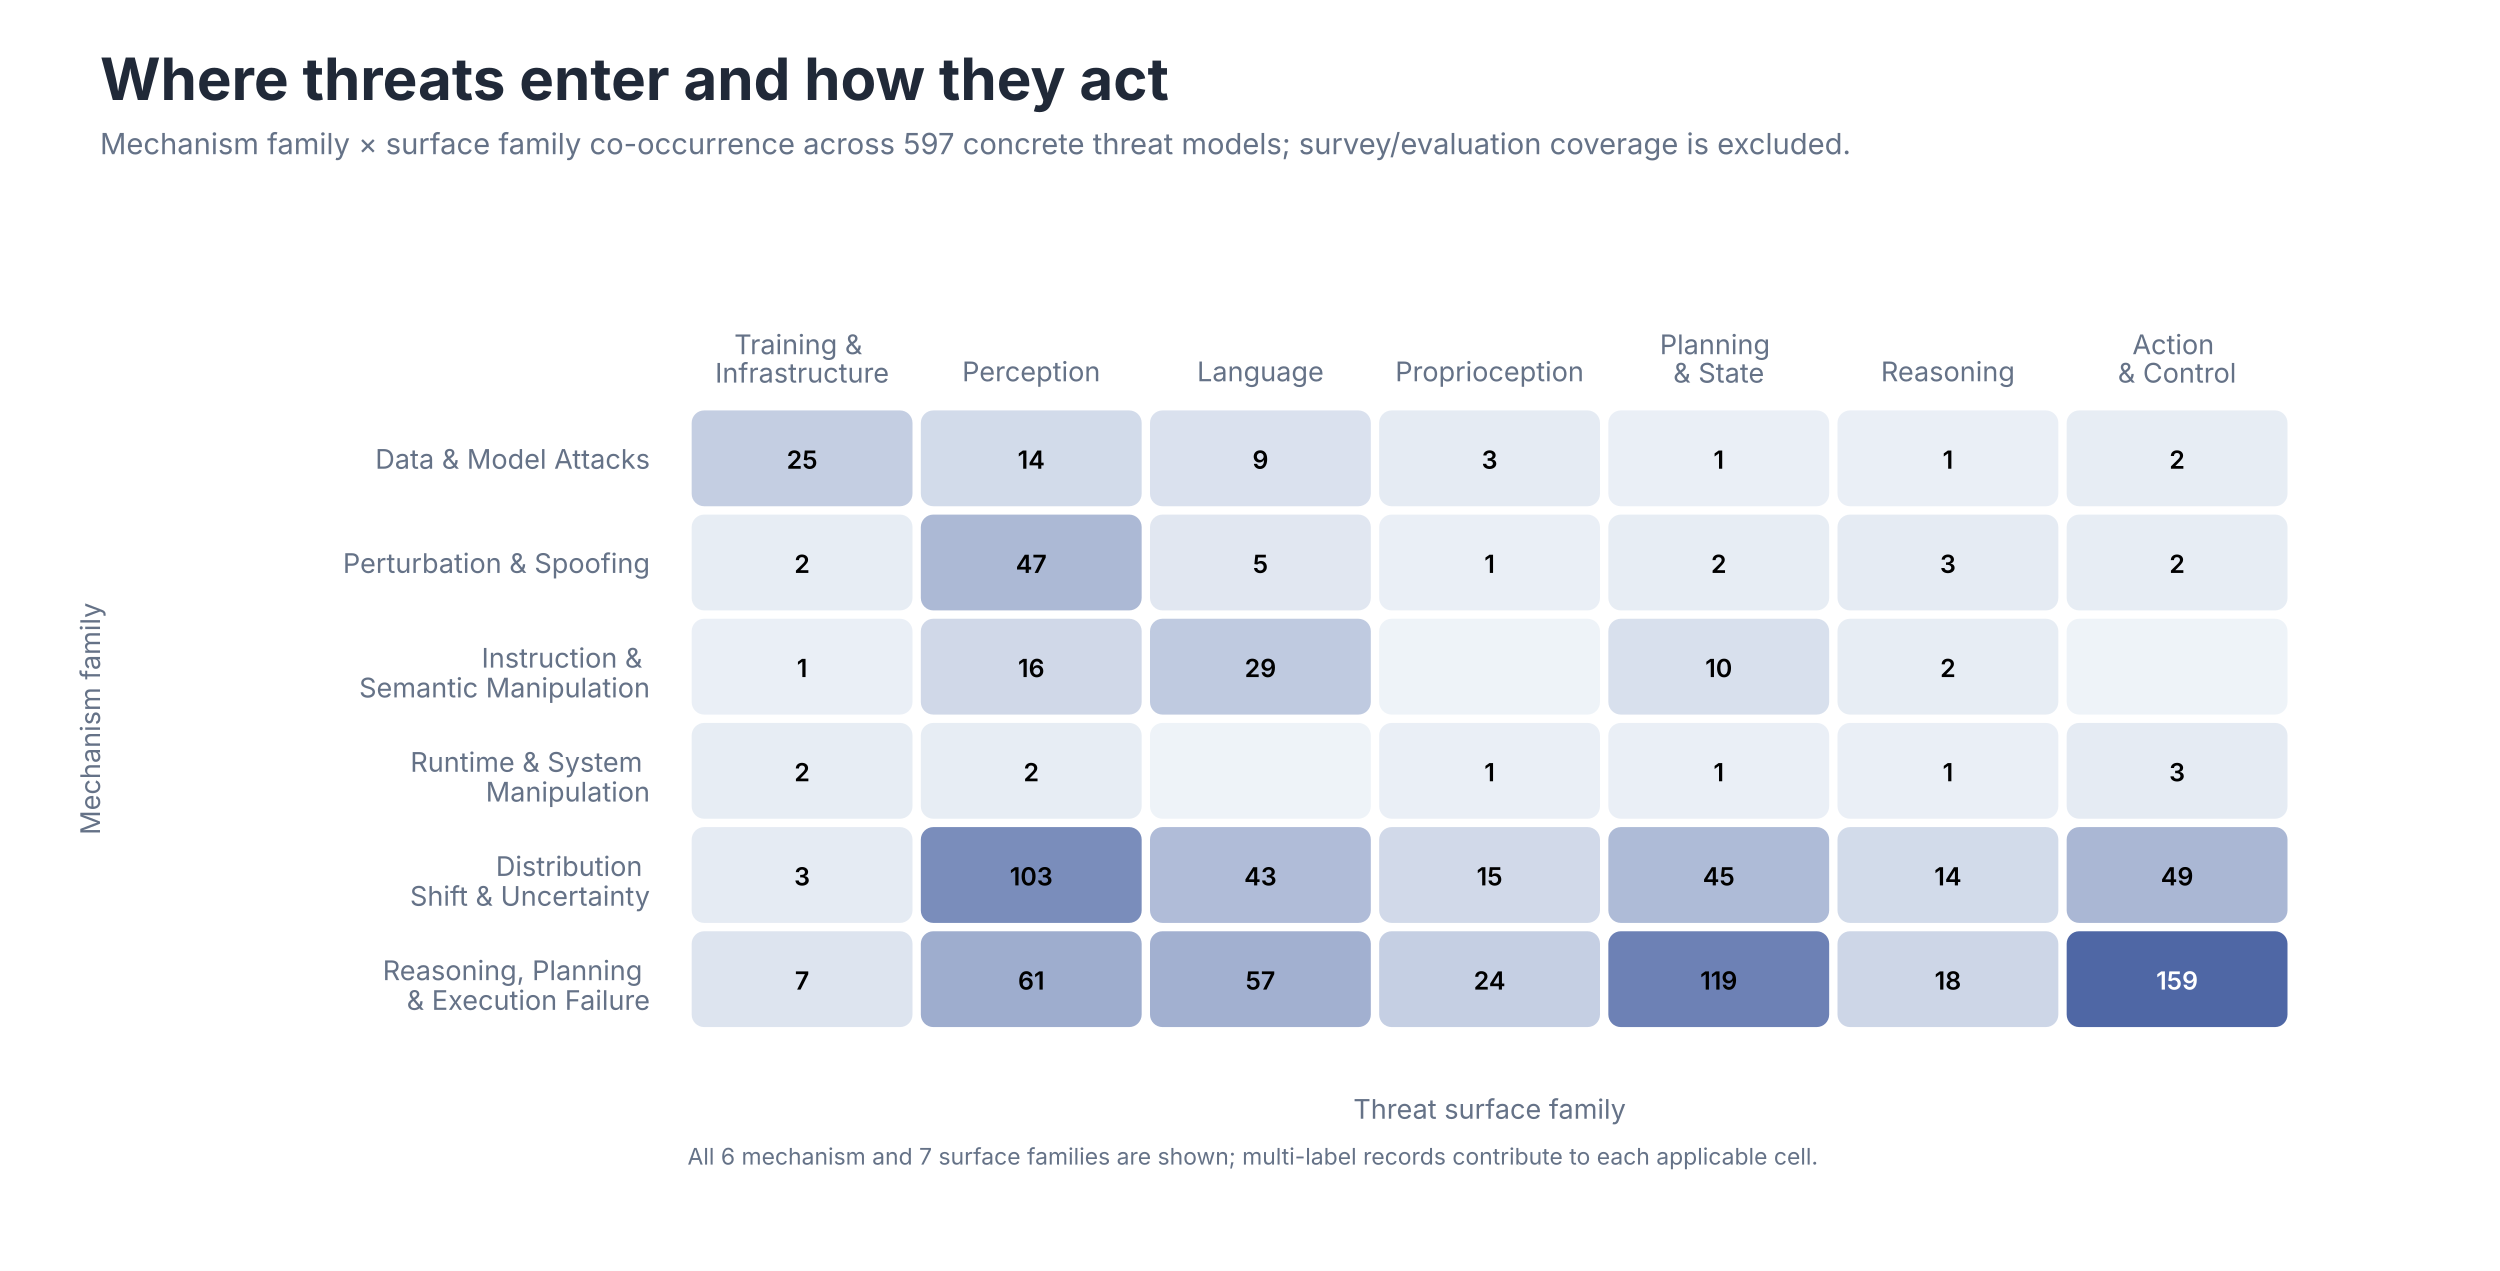
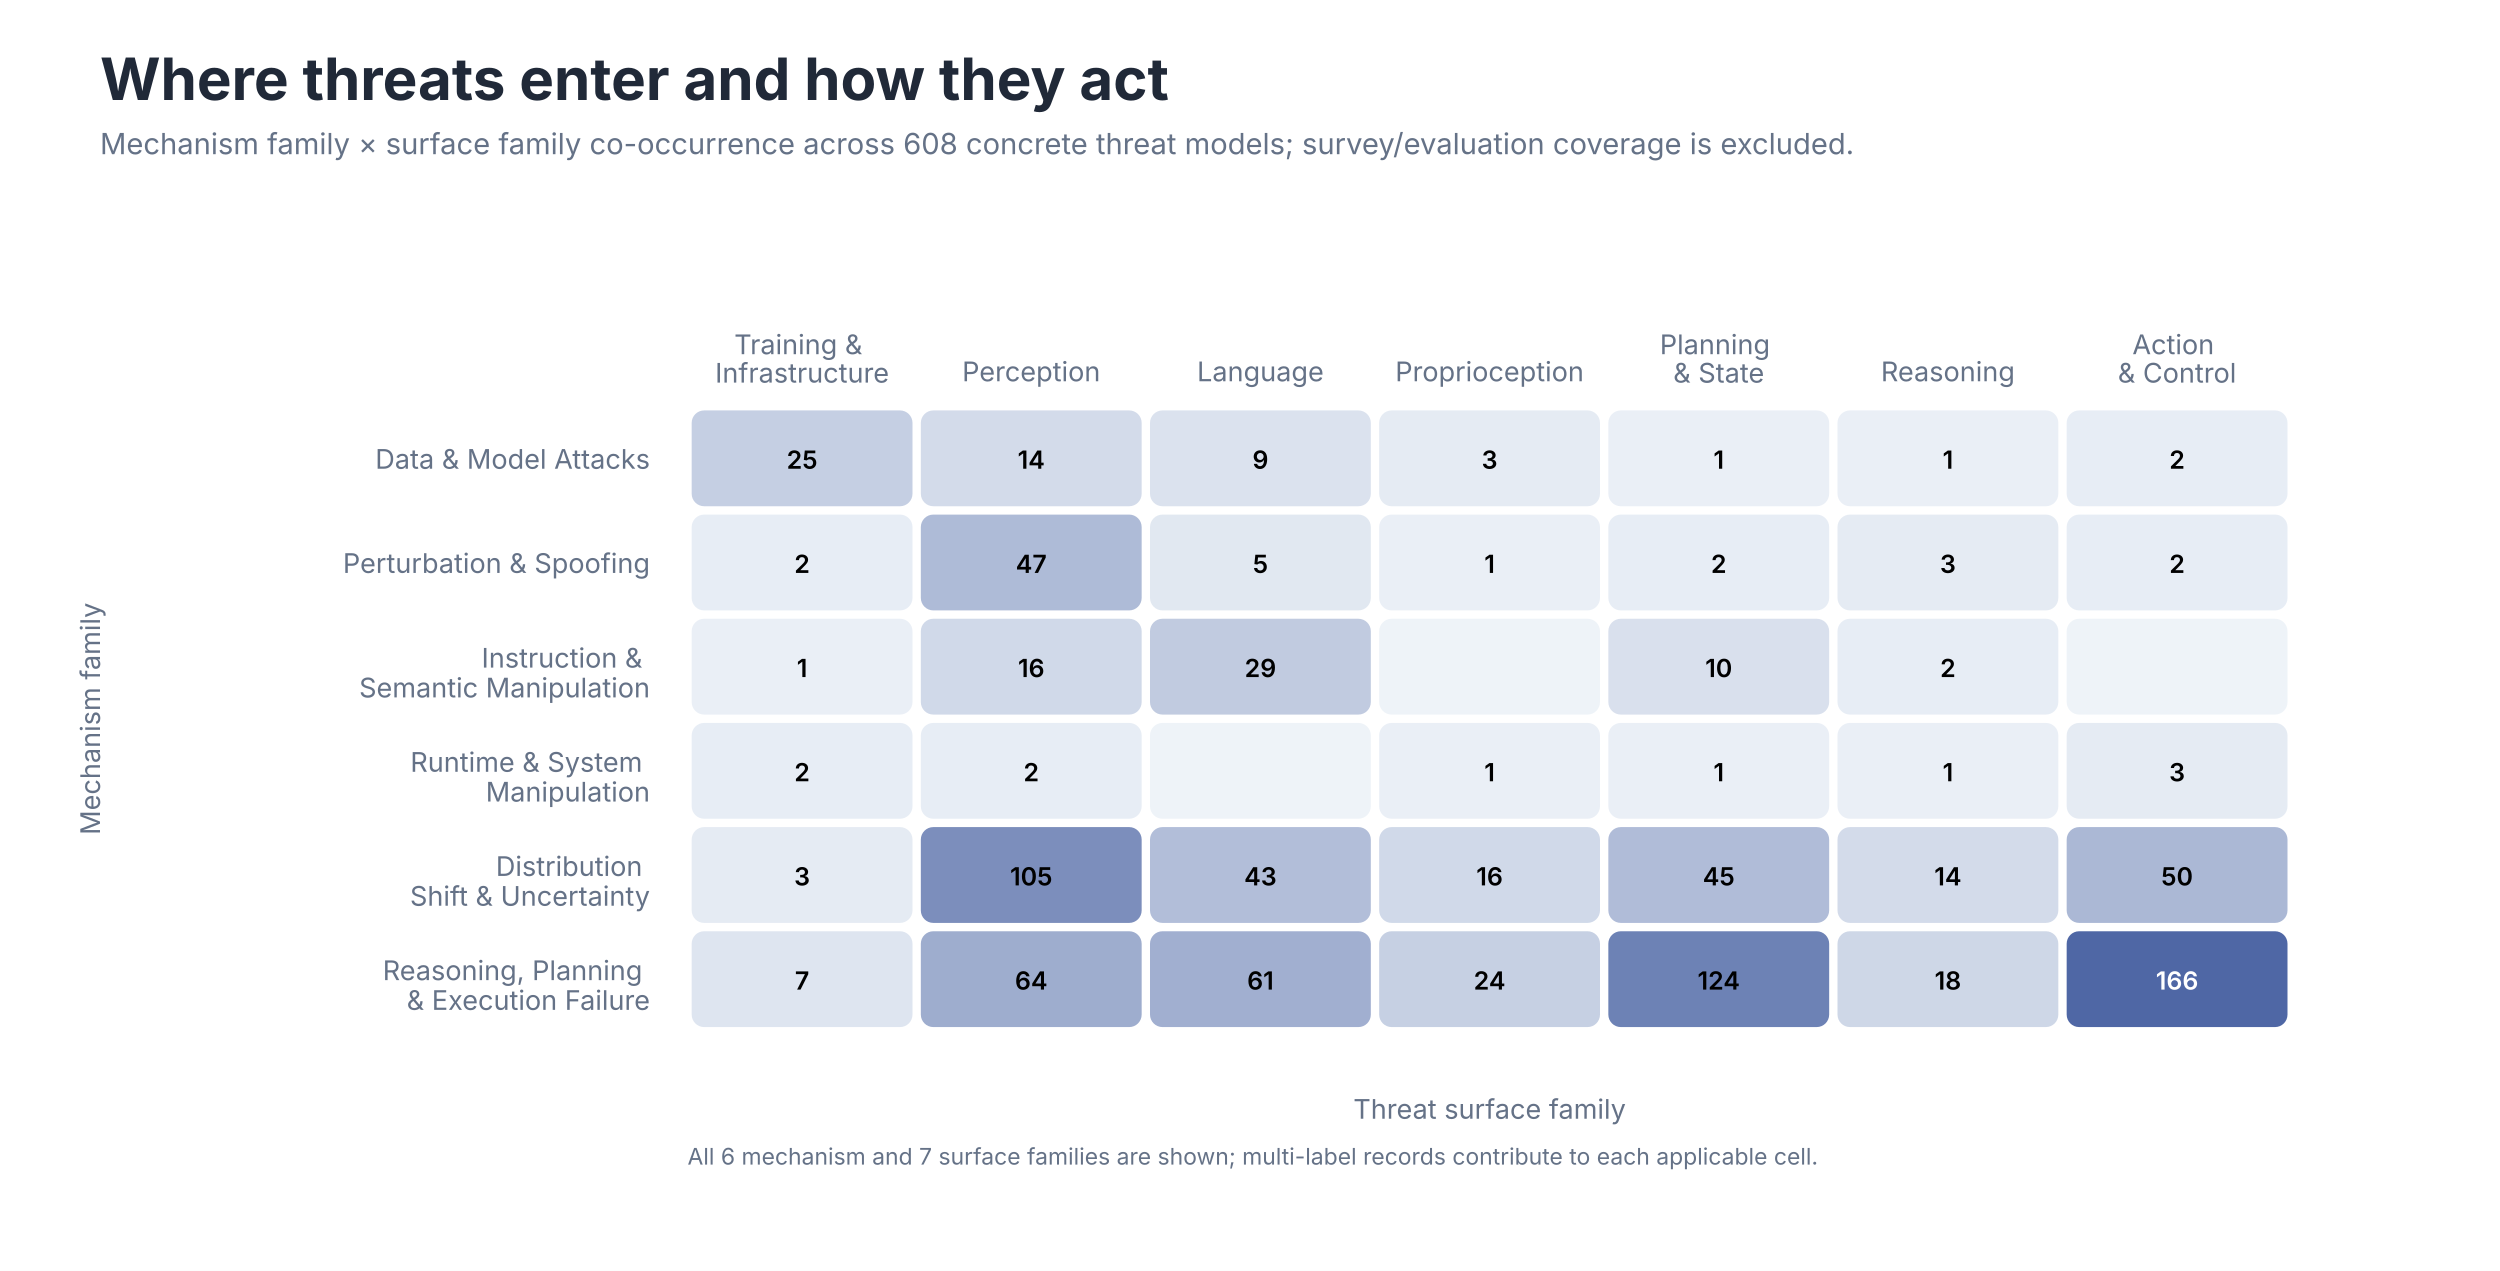
<svg xmlns="http://www.w3.org/2000/svg" role="img" aria-labelledby="title desc" viewBox="0 0 1200 610">
  <style>
text { font-family: -apple-system, BlinkMacSystemFont, 'Segoe UI', sans-serif; }
.title { font-size: 28px; font-weight: 650; fill: #202938; }
.subtitle { font-size: 14px; fill: #657287; }
.axis { font-size: 13px; fill: #657287; }
.label { font-size: 13px; fill: #202938; }
.small { font-size: 11px; fill: #657287; }
</style>
  <rect width="1200" height="610" fill="#FFFFFF" />
  <text class="title" x="48" y="48">Where threats enter and how they act</text>
-   <text class="subtitle" x="48" y="74">Mechanism family × surface family co-occurrence across 597 concrete threat models; survey/evaluation coverage is excluded.</text>
+   <text class="subtitle" x="48" y="74">Mechanism family × surface family co-occurrence across 608 concrete threat models; survey/evaluation coverage is excluded.</text>
  <text class="axis" text-anchor="middle" x="385.0" y="170.0">
    <tspan x="385.0" dy="0em">Training &amp;</tspan>
    <tspan x="385.0" dy="1.05em">Infrastructure</tspan>
  </text>
  <text class="axis" text-anchor="middle" x="495.0" y="183.0">
    <tspan x="495.0" dy="0em">Perception</tspan>
  </text>
  <text class="axis" text-anchor="middle" x="605.0" y="183.0">
    <tspan x="605.0" dy="0em">Language</tspan>
  </text>
  <text class="axis" text-anchor="middle" x="715.0" y="183.0">
    <tspan x="715.0" dy="0em">Proprioception</tspan>
  </text>
  <text class="axis" text-anchor="middle" x="825.0" y="170.0">
    <tspan x="825.0" dy="0em">Planning</tspan>
    <tspan x="825.0" dy="1.05em">&amp; State</tspan>
  </text>
  <text class="axis" text-anchor="middle" x="935.0" y="183.0">
    <tspan x="935.0" dy="0em">Reasoning</tspan>
  </text>
  <text class="axis" text-anchor="middle" x="1045.0" y="170.0">
    <tspan x="1045.0" dy="0em">Action</tspan>
    <tspan x="1045.0" dy="1.05em">&amp; Control</tspan>
  </text>
  <text class="axis" text-anchor="end" x="312.0" y="225.0">Data &amp; Model Attacks</text>
  <text class="axis" text-anchor="end" x="312.0" y="275.0">Perturbation &amp; Spoofing</text>
  <text class="axis" text-anchor="end" x="312.0" y="325.0">
    <tspan x="312.0" dy="-0.35em">Instruction &amp;</tspan>
    <tspan x="312.0" dy="1.1em">Semantic Manipulation</tspan>
  </text>
  <text class="axis" text-anchor="end" x="312.0" y="375.0">
    <tspan x="312.0" dy="-0.35em">Runtime &amp; System</tspan>
    <tspan x="312.0" dy="1.1em">Manipulation</tspan>
  </text>
  <text class="axis" text-anchor="end" x="312.0" y="425.0">
    <tspan x="312.0" dy="-0.35em">Distribution</tspan>
    <tspan x="312.0" dy="1.1em">Shift &amp; Uncertainty</tspan>
  </text>
  <text class="axis" text-anchor="end" x="312.0" y="475.0">
    <tspan x="312.0" dy="-0.35em">Reasoning, Planning</tspan>
    <tspan x="312.0" dy="1.1em">&amp; Execution Failure</tspan>
  </text>
-   <rect x="332" y="197" width="106" height="46" rx="6" fill="#C4CEE2" />
+   <rect x="332" y="197" width="106" height="46" rx="6" fill="#C5CFE3" />
  <text x="385.0" y="225.0" text-anchor="middle" font-size="12" font-weight="600" fill="#000000">25</text>
-   <rect x="442" y="197" width="106" height="46" rx="6" fill="#D2DBEA" />
+   <rect x="442" y="197" width="106" height="46" rx="6" fill="#D3DBEA" />
  <text x="495.0" y="225.0" text-anchor="middle" font-size="12" font-weight="600" fill="#000000">14</text>
-   <rect x="552" y="197" width="106" height="46" rx="6" fill="#DAE1EE" />
+   <rect x="552" y="197" width="106" height="46" rx="6" fill="#DBE2EE" />
  <text x="605.0" y="225.0" text-anchor="middle" font-size="12" font-weight="600" fill="#000000">9</text>
  <rect x="662" y="197" width="106" height="46" rx="6" fill="#E5EBF3" />
  <text x="715.0" y="225.0" text-anchor="middle" font-size="12" font-weight="600" fill="#000000">3</text>
  <rect x="772" y="197" width="106" height="46" rx="6" fill="#EAEFF6" />
  <text x="825.0" y="225.0" text-anchor="middle" font-size="12" font-weight="600" fill="#000000">1</text>
  <rect x="882" y="197" width="106" height="46" rx="6" fill="#EAEFF6" />
  <text x="935.0" y="225.0" text-anchor="middle" font-size="12" font-weight="600" fill="#000000">1</text>
-   <rect x="992" y="197" width="106" height="46" rx="6" fill="#E7EDF4" />
+   <rect x="992" y="197" width="106" height="46" rx="6" fill="#E7EDF5" />
  <text x="1045.0" y="225.0" text-anchor="middle" font-size="12" font-weight="600" fill="#000000">2</text>
-   <rect x="332" y="247" width="106" height="46" rx="6" fill="#E7EDF4" />
+   <rect x="332" y="247" width="106" height="46" rx="6" fill="#E7EDF5" />
  <text x="385.0" y="275.0" text-anchor="middle" font-size="12" font-weight="600" fill="#000000">2</text>
-   <rect x="442" y="247" width="106" height="46" rx="6" fill="#ACB9D5" />
+   <rect x="442" y="247" width="106" height="46" rx="6" fill="#AEBBD7" />
  <text x="495.0" y="275.0" text-anchor="middle" font-size="12" font-weight="600" fill="#000000">47</text>
-   <rect x="552" y="247" width="106" height="46" rx="6" fill="#E1E7F1" />
+   <rect x="552" y="247" width="106" height="46" rx="6" fill="#E1E8F1" />
  <text x="605.0" y="275.0" text-anchor="middle" font-size="12" font-weight="600" fill="#000000">5</text>
  <rect x="662" y="247" width="106" height="46" rx="6" fill="#EAEFF6" />
  <text x="715.0" y="275.0" text-anchor="middle" font-size="12" font-weight="600" fill="#000000">1</text>
-   <rect x="772" y="247" width="106" height="46" rx="6" fill="#E7EDF4" />
+   <rect x="772" y="247" width="106" height="46" rx="6" fill="#E7EDF5" />
  <text x="825.0" y="275.0" text-anchor="middle" font-size="12" font-weight="600" fill="#000000">2</text>
  <rect x="882" y="247" width="106" height="46" rx="6" fill="#E5EBF3" />
  <text x="935.0" y="275.0" text-anchor="middle" font-size="12" font-weight="600" fill="#000000">3</text>
-   <rect x="992" y="247" width="106" height="46" rx="6" fill="#E7EDF4" />
+   <rect x="992" y="247" width="106" height="46" rx="6" fill="#E7EDF5" />
  <text x="1045.0" y="275.0" text-anchor="middle" font-size="12" font-weight="600" fill="#000000">2</text>
  <rect x="332" y="297" width="106" height="46" rx="6" fill="#EAEFF6" />
  <text x="385.0" y="325.0" text-anchor="middle" font-size="12" font-weight="600" fill="#000000">1</text>
-   <rect x="442" y="297" width="106" height="46" rx="6" fill="#D0D8E8" />
+   <rect x="442" y="297" width="106" height="46" rx="6" fill="#D0D9E9" />
  <text x="495.0" y="325.0" text-anchor="middle" font-size="12" font-weight="600" fill="#000000">16</text>
-   <rect x="552" y="297" width="106" height="46" rx="6" fill="#BFCAE0" />
+   <rect x="552" y="297" width="106" height="46" rx="6" fill="#C1CBE0" />
  <text x="605.0" y="325.0" text-anchor="middle" font-size="12" font-weight="600" fill="#000000">29</text>
  <rect x="662" y="297" width="106" height="46" rx="6" fill="#EEF3F8" />
  <text x="715.0" y="325.0" text-anchor="middle" font-size="12" font-weight="600" fill="#000000" />
-   <rect x="772" y="297" width="106" height="46" rx="6" fill="#D8E0ED" />
+   <rect x="772" y="297" width="106" height="46" rx="6" fill="#D9E0ED" />
  <text x="825.0" y="325.0" text-anchor="middle" font-size="12" font-weight="600" fill="#000000">10</text>
-   <rect x="882" y="297" width="106" height="46" rx="6" fill="#E7EDF4" />
+   <rect x="882" y="297" width="106" height="46" rx="6" fill="#E7EDF5" />
  <text x="935.0" y="325.0" text-anchor="middle" font-size="12" font-weight="600" fill="#000000">2</text>
  <rect x="992" y="297" width="106" height="46" rx="6" fill="#EEF3F8" />
  <text x="1045.0" y="325.0" text-anchor="middle" font-size="12" font-weight="600" fill="#000000" />
-   <rect x="332" y="347" width="106" height="46" rx="6" fill="#E7EDF4" />
+   <rect x="332" y="347" width="106" height="46" rx="6" fill="#E7EDF5" />
  <text x="385.0" y="375.0" text-anchor="middle" font-size="12" font-weight="600" fill="#000000">2</text>
-   <rect x="442" y="347" width="106" height="46" rx="6" fill="#E7EDF4" />
+   <rect x="442" y="347" width="106" height="46" rx="6" fill="#E7EDF5" />
  <text x="495.0" y="375.0" text-anchor="middle" font-size="12" font-weight="600" fill="#000000">2</text>
  <rect x="552" y="347" width="106" height="46" rx="6" fill="#EEF3F8" />
  <text x="605.0" y="375.0" text-anchor="middle" font-size="12" font-weight="600" fill="#000000" />
  <rect x="662" y="347" width="106" height="46" rx="6" fill="#EAEFF6" />
  <text x="715.0" y="375.0" text-anchor="middle" font-size="12" font-weight="600" fill="#000000">1</text>
  <rect x="772" y="347" width="106" height="46" rx="6" fill="#EAEFF6" />
  <text x="825.0" y="375.0" text-anchor="middle" font-size="12" font-weight="600" fill="#000000">1</text>
  <rect x="882" y="347" width="106" height="46" rx="6" fill="#EAEFF6" />
  <text x="935.0" y="375.0" text-anchor="middle" font-size="12" font-weight="600" fill="#000000">1</text>
  <rect x="992" y="347" width="106" height="46" rx="6" fill="#E5EBF3" />
  <text x="1045.0" y="375.0" text-anchor="middle" font-size="12" font-weight="600" fill="#000000">3</text>
  <rect x="332" y="397" width="106" height="46" rx="6" fill="#E5EBF3" />
  <text x="385.0" y="425.0" text-anchor="middle" font-size="12" font-weight="600" fill="#000000">3</text>
-   <rect x="442" y="397" width="106" height="46" rx="6" fill="#7A8DBB" />
-   <text x="495.0" y="425.0" text-anchor="middle" font-size="12" font-weight="600" fill="#000000">103</text>
-   <rect x="552" y="397" width="106" height="46" rx="6" fill="#B0BCD8" />
+   <rect x="442" y="397" width="106" height="46" rx="6" fill="#7C8EBC" />
+   <text x="495.0" y="425.0" text-anchor="middle" font-size="12" font-weight="600" fill="#000000">105</text>
+   <rect x="552" y="397" width="106" height="46" rx="6" fill="#B2BED9" />
  <text x="605.0" y="425.0" text-anchor="middle" font-size="12" font-weight="600" fill="#000000">43</text>
-   <rect x="662" y="397" width="106" height="46" rx="6" fill="#D1D9E9" />
-   <text x="715.0" y="425.0" text-anchor="middle" font-size="12" font-weight="600" fill="#000000">15</text>
-   <rect x="772" y="397" width="106" height="46" rx="6" fill="#AEBBD7" />
+   <rect x="662" y="397" width="106" height="46" rx="6" fill="#D0D9E9" />
+   <text x="715.0" y="425.0" text-anchor="middle" font-size="12" font-weight="600" fill="#000000">16</text>
+   <rect x="772" y="397" width="106" height="46" rx="6" fill="#B0BCD8" />
  <text x="825.0" y="425.0" text-anchor="middle" font-size="12" font-weight="600" fill="#000000">45</text>
-   <rect x="882" y="397" width="106" height="46" rx="6" fill="#D2DBEA" />
+   <rect x="882" y="397" width="106" height="46" rx="6" fill="#D3DBEA" />
  <text x="935.0" y="425.0" text-anchor="middle" font-size="12" font-weight="600" fill="#000000">14</text>
-   <rect x="992" y="397" width="106" height="46" rx="6" fill="#AAB7D4" />
-   <text x="1045.0" y="425.0" text-anchor="middle" font-size="12" font-weight="600" fill="#000000">49</text>
-   <rect x="332" y="447" width="106" height="46" rx="6" fill="#DDE4EF" />
+   <rect x="992" y="397" width="106" height="46" rx="6" fill="#ABB8D5" />
+   <text x="1045.0" y="425.0" text-anchor="middle" font-size="12" font-weight="600" fill="#000000">50</text>
+   <rect x="332" y="447" width="106" height="46" rx="6" fill="#DEE5F0" />
  <text x="385.0" y="475.0" text-anchor="middle" font-size="12" font-weight="600" fill="#000000">7</text>
  <rect x="442" y="447" width="106" height="46" rx="6" fill="#9EADCE" />
-   <text x="495.0" y="475.0" text-anchor="middle" font-size="12" font-weight="600" fill="#000000">61</text>
-   <rect x="552" y="447" width="106" height="46" rx="6" fill="#A2B0D0" />
-   <text x="605.0" y="475.0" text-anchor="middle" font-size="12" font-weight="600" fill="#000000">57</text>
-   <rect x="662" y="447" width="106" height="46" rx="6" fill="#C5CFE3" />
+   <text x="495.0" y="475.0" text-anchor="middle" font-size="12" font-weight="600" fill="#000000">64</text>
+   <rect x="552" y="447" width="106" height="46" rx="6" fill="#A1AFD0" />
+   <text x="605.0" y="475.0" text-anchor="middle" font-size="12" font-weight="600" fill="#000000">61</text>
+   <rect x="662" y="447" width="106" height="46" rx="6" fill="#C6D0E3" />
  <text x="715.0" y="475.0" text-anchor="middle" font-size="12" font-weight="600" fill="#000000">24</text>
-   <rect x="772" y="447" width="106" height="46" rx="6" fill="#6D81B5" />
-   <text x="825.0" y="475.0" text-anchor="middle" font-size="12" font-weight="600" fill="#000000">119</text>
-   <rect x="882" y="447" width="106" height="46" rx="6" fill="#CDD6E7" />
+   <rect x="772" y="447" width="106" height="46" rx="6" fill="#6D82B5" />
+   <text x="825.0" y="475.0" text-anchor="middle" font-size="12" font-weight="600" fill="#000000">124</text>
+   <rect x="882" y="447" width="106" height="46" rx="6" fill="#CED7E7" />
  <text x="935.0" y="475.0" text-anchor="middle" font-size="12" font-weight="600" fill="#000000">18</text>
  <rect x="992" y="447" width="106" height="46" rx="6" fill="#4F67A5" />
-   <text x="1045.0" y="475.0" text-anchor="middle" font-size="12" font-weight="600" fill="#FFFFFF">159</text>
+   <text x="1045.0" y="475.0" text-anchor="middle" font-size="12" font-weight="600" fill="#FFFFFF">166</text>
  <text class="axis" x="715.0" y="537" text-anchor="middle">Threat surface family</text>
  <text class="axis" transform="translate(48 345.0) rotate(-90)" text-anchor="middle">Mechanism family</text>
  <text class="small" x="330" y="559">All 6 mechanism and 7 surface families are shown; multi-label records contribute to each applicable cell.</text>
</svg>
